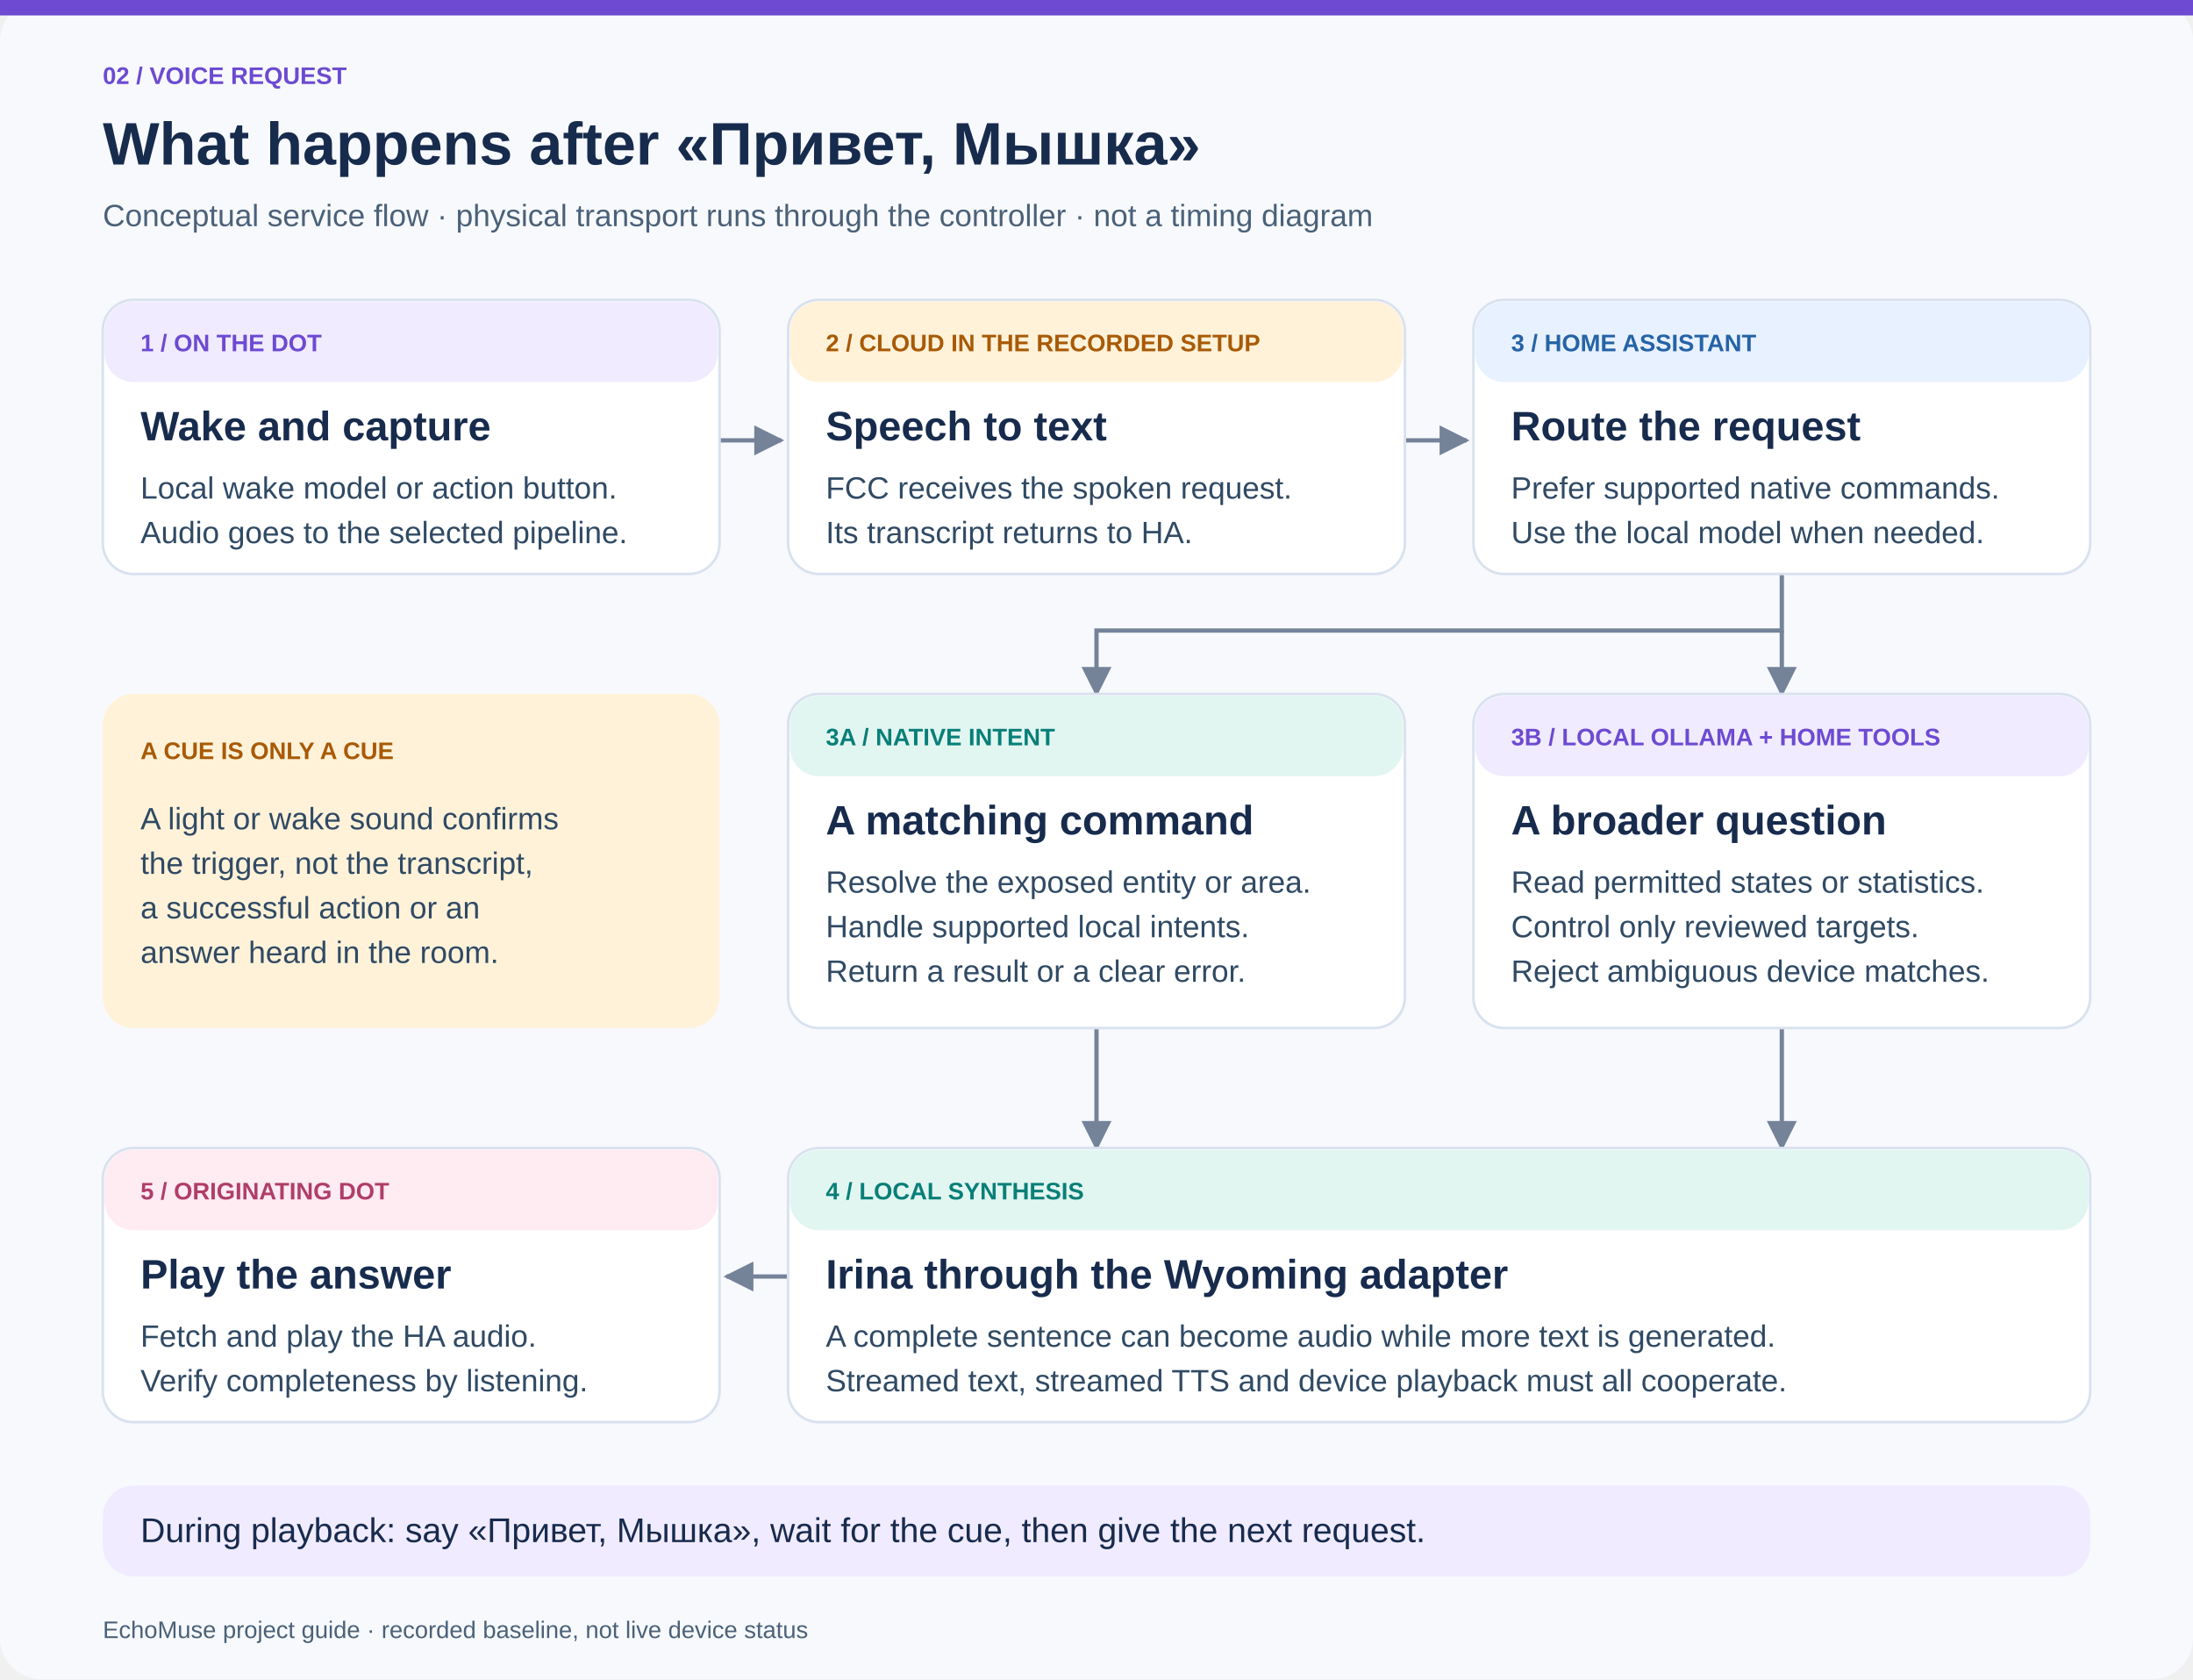
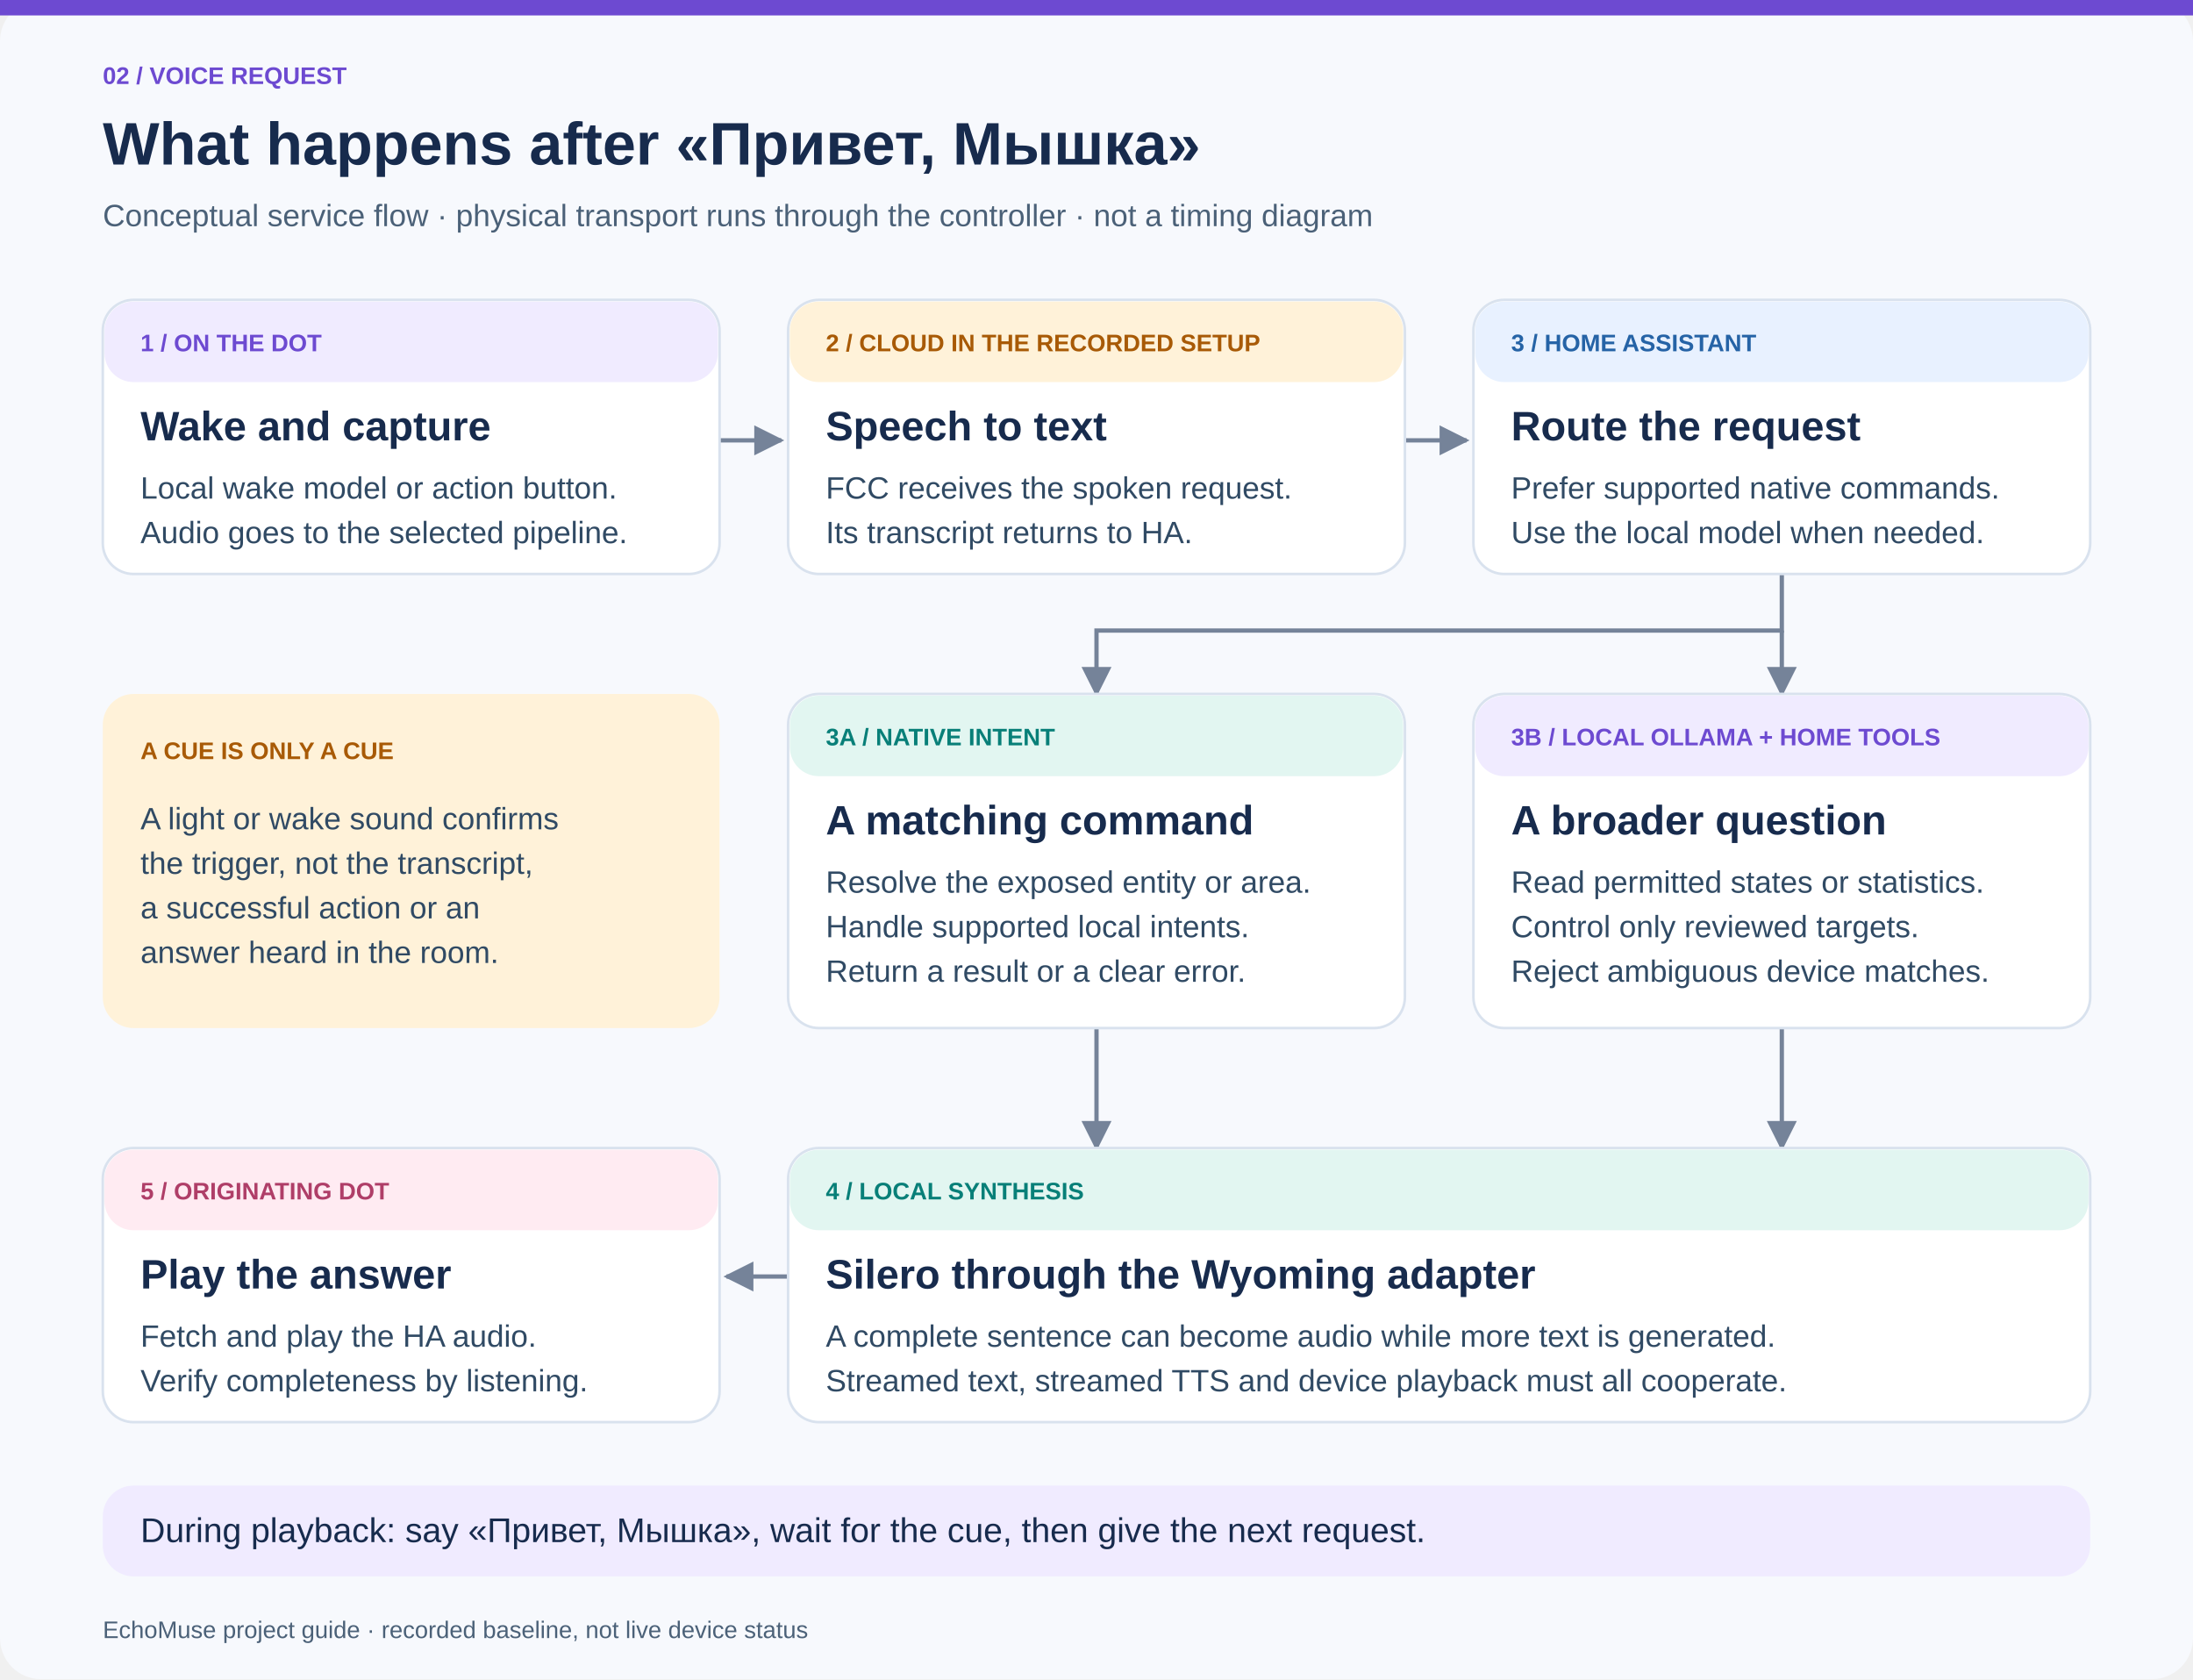
<svg xmlns="http://www.w3.org/2000/svg" width="1280" height="980" viewBox="0 0 1280 980" role="img" aria-labelledby="title desc">
  <defs>
    <marker id="arrow" viewBox="0 0 10 10" refX="9" refY="5" markerWidth="7" markerHeight="7" orient="auto-start-reverse">
      <path d="M0 0 L10 5 L0 10 Z" fill="#758399" />
    </marker>
  </defs>
  <style>text{font-family:Arial,Helvetica,sans-serif} .edge{fill:none;stroke:#758399;stroke-width:2.5;marker-end:url(#arrow)}</style>
  <rect x="0" y="0" width="1280" height="980" rx="24" fill="#f7f9fd" />
  <rect x="0" y="0" width="1280" height="9" rx="0" fill="#6d4ad1" />
  <text x="60" y="49" font-size="14" fill="#6d4ad1" font-weight="700">02 / VOICE REQUEST</text>
  <text x="60" y="96" font-size="35" fill="#172b4d" font-weight="700">What happens after «Привет, Мышка»</text>
  <text x="60" y="132" font-size="18" fill="#4b6178">Conceptual service flow · physical transport runs through the controller · not a timing diagram</text>
  <path class="edge" d="M420 257 H456" />
  <path class="edge" d="M820 257 H856" />
  <path class="edge" d="M1040 335 V368 H640 V405" />
  <path class="edge" d="M1040 368 V405" />
  <path class="edge" d="M640 600 V670" />
  <path class="edge" d="M1040 600 V670" />
  <path class="edge" d="M460 745 H424" />
  <rect x="60" y="175" width="360" height="160" rx="18" fill="#ffffff" stroke="#d9e2ee" stroke-width="1.5" />
  <rect x="61" y="176" width="358" height="47" rx="17" fill="#f0ebff" />
  <text x="82" y="205" font-size="14" fill="#6d4ad1" font-weight="700">1 / ON THE DOT</text>
  <text x="82" y="257" font-size="24" fill="#172b4d" font-weight="700">Wake and capture</text>
  <text x="82" y="291" font-size="18" fill="#304a64">Local wake model or action button.</text>
  <text x="82" y="317" font-size="18" fill="#304a64">Audio goes to the selected pipeline.</text>
  <rect x="460" y="175" width="360" height="160" rx="18" fill="#ffffff" stroke="#d9e2ee" stroke-width="1.5" />
  <rect x="461" y="176" width="358" height="47" rx="17" fill="#fff2d9" />
  <text x="482" y="205" font-size="14" fill="#a85a06" font-weight="700">2 / CLOUD IN THE RECORDED SETUP</text>
  <text x="482" y="257" font-size="24" fill="#172b4d" font-weight="700">Speech to text</text>
  <text x="482" y="291" font-size="18" fill="#304a64">FCC receives the spoken request.</text>
  <text x="482" y="317" font-size="18" fill="#304a64">Its transcript returns to HA.</text>
  <rect x="860" y="175" width="360" height="160" rx="18" fill="#ffffff" stroke="#d9e2ee" stroke-width="1.5" />
  <rect x="861" y="176" width="358" height="47" rx="17" fill="#e8f1ff" />
  <text x="882" y="205" font-size="14" fill="#2563a6" font-weight="700">3 / HOME ASSISTANT</text>
  <text x="882" y="257" font-size="24" fill="#172b4d" font-weight="700">Route the request</text>
  <text x="882" y="291" font-size="18" fill="#304a64">Prefer supported native commands.</text>
  <text x="882" y="317" font-size="18" fill="#304a64">Use the local model when needed.</text>
  <rect x="460" y="405" width="360" height="195" rx="18" fill="#ffffff" stroke="#d9e2ee" stroke-width="1.5" />
  <rect x="461" y="406" width="358" height="47" rx="17" fill="#e2f6f1" />
  <text x="482" y="435" font-size="14" fill="#087f78" font-weight="700">3A / NATIVE INTENT</text>
  <text x="482" y="487" font-size="24" fill="#172b4d" font-weight="700">A matching command</text>
  <text x="482" y="521" font-size="18" fill="#304a64">Resolve the exposed entity or area.</text>
  <text x="482" y="547" font-size="18" fill="#304a64">Handle supported local intents.</text>
  <text x="482" y="573" font-size="18" fill="#304a64">Return a result or a clear error.</text>
  <rect x="860" y="405" width="360" height="195" rx="18" fill="#ffffff" stroke="#d9e2ee" stroke-width="1.5" />
  <rect x="861" y="406" width="358" height="47" rx="17" fill="#f0ebff" />
  <text x="882" y="435" font-size="14" fill="#6d4ad1" font-weight="700">3B / LOCAL OLLAMA + HOME TOOLS</text>
  <text x="882" y="487" font-size="24" fill="#172b4d" font-weight="700">A broader question</text>
  <text x="882" y="521" font-size="18" fill="#304a64">Read permitted states or statistics.</text>
  <text x="882" y="547" font-size="18" fill="#304a64">Control only reviewed targets.</text>
  <text x="882" y="573" font-size="18" fill="#304a64">Reject ambiguous device matches.</text>
  <rect x="60" y="405" width="360" height="195" rx="18" fill="#fff2d9" />
  <text x="82" y="443" font-size="14" fill="#a85a06" font-weight="700">A CUE IS ONLY A CUE</text>
  <text x="82" y="484" font-size="18" fill="#304a64">A light or wake sound confirms</text>
  <text x="82" y="510" font-size="18" fill="#304a64">the trigger, not the transcript,</text>
  <text x="82" y="536" font-size="18" fill="#304a64">a successful action or an</text>
  <text x="82" y="562" font-size="18" fill="#304a64">answer heard in the room.</text>
  <rect x="460" y="670" width="760" height="160" rx="18" fill="#ffffff" stroke="#d9e2ee" stroke-width="1.5" />
  <rect x="461" y="671" width="758" height="47" rx="17" fill="#e2f6f1" />
  <text x="482" y="700" font-size="14" fill="#087f78" font-weight="700">4 / LOCAL SYNTHESIS</text>
-   <text x="482" y="752" font-size="24" fill="#172b4d" font-weight="700">Irina through the Wyoming adapter</text>
+   <text x="482" y="752" font-size="24" fill="#172b4d" font-weight="700">Silero through the Wyoming adapter</text>
  <text x="482" y="786" font-size="18" fill="#304a64">A complete sentence can become audio while more text is generated.</text>
  <text x="482" y="812" font-size="18" fill="#304a64">Streamed text, streamed TTS and device playback must all cooperate.</text>
  <rect x="60" y="670" width="360" height="160" rx="18" fill="#ffffff" stroke="#d9e2ee" stroke-width="1.5" />
  <rect x="61" y="671" width="358" height="47" rx="17" fill="#ffebf2" />
  <text x="82" y="700" font-size="14" fill="#af3e68" font-weight="700">5 / ORIGINATING DOT</text>
  <text x="82" y="752" font-size="24" fill="#172b4d" font-weight="700">Play the answer</text>
  <text x="82" y="786" font-size="18" fill="#304a64">Fetch and play the HA audio.</text>
  <text x="82" y="812" font-size="18" fill="#304a64">Verify completeness by listening.</text>
  <rect x="60" y="867" width="1160" height="53" rx="18" fill="#f0ebff" />
  <text x="82" y="900" font-size="20" fill="#172b4d">During playback: say «Привет, Мышка», wait for the cue, then give the next request.</text>
  <text x="60" y="956" font-size="14" fill="#4b6178">EchoMuse project guide · recorded baseline, not live device status</text>
</svg>
